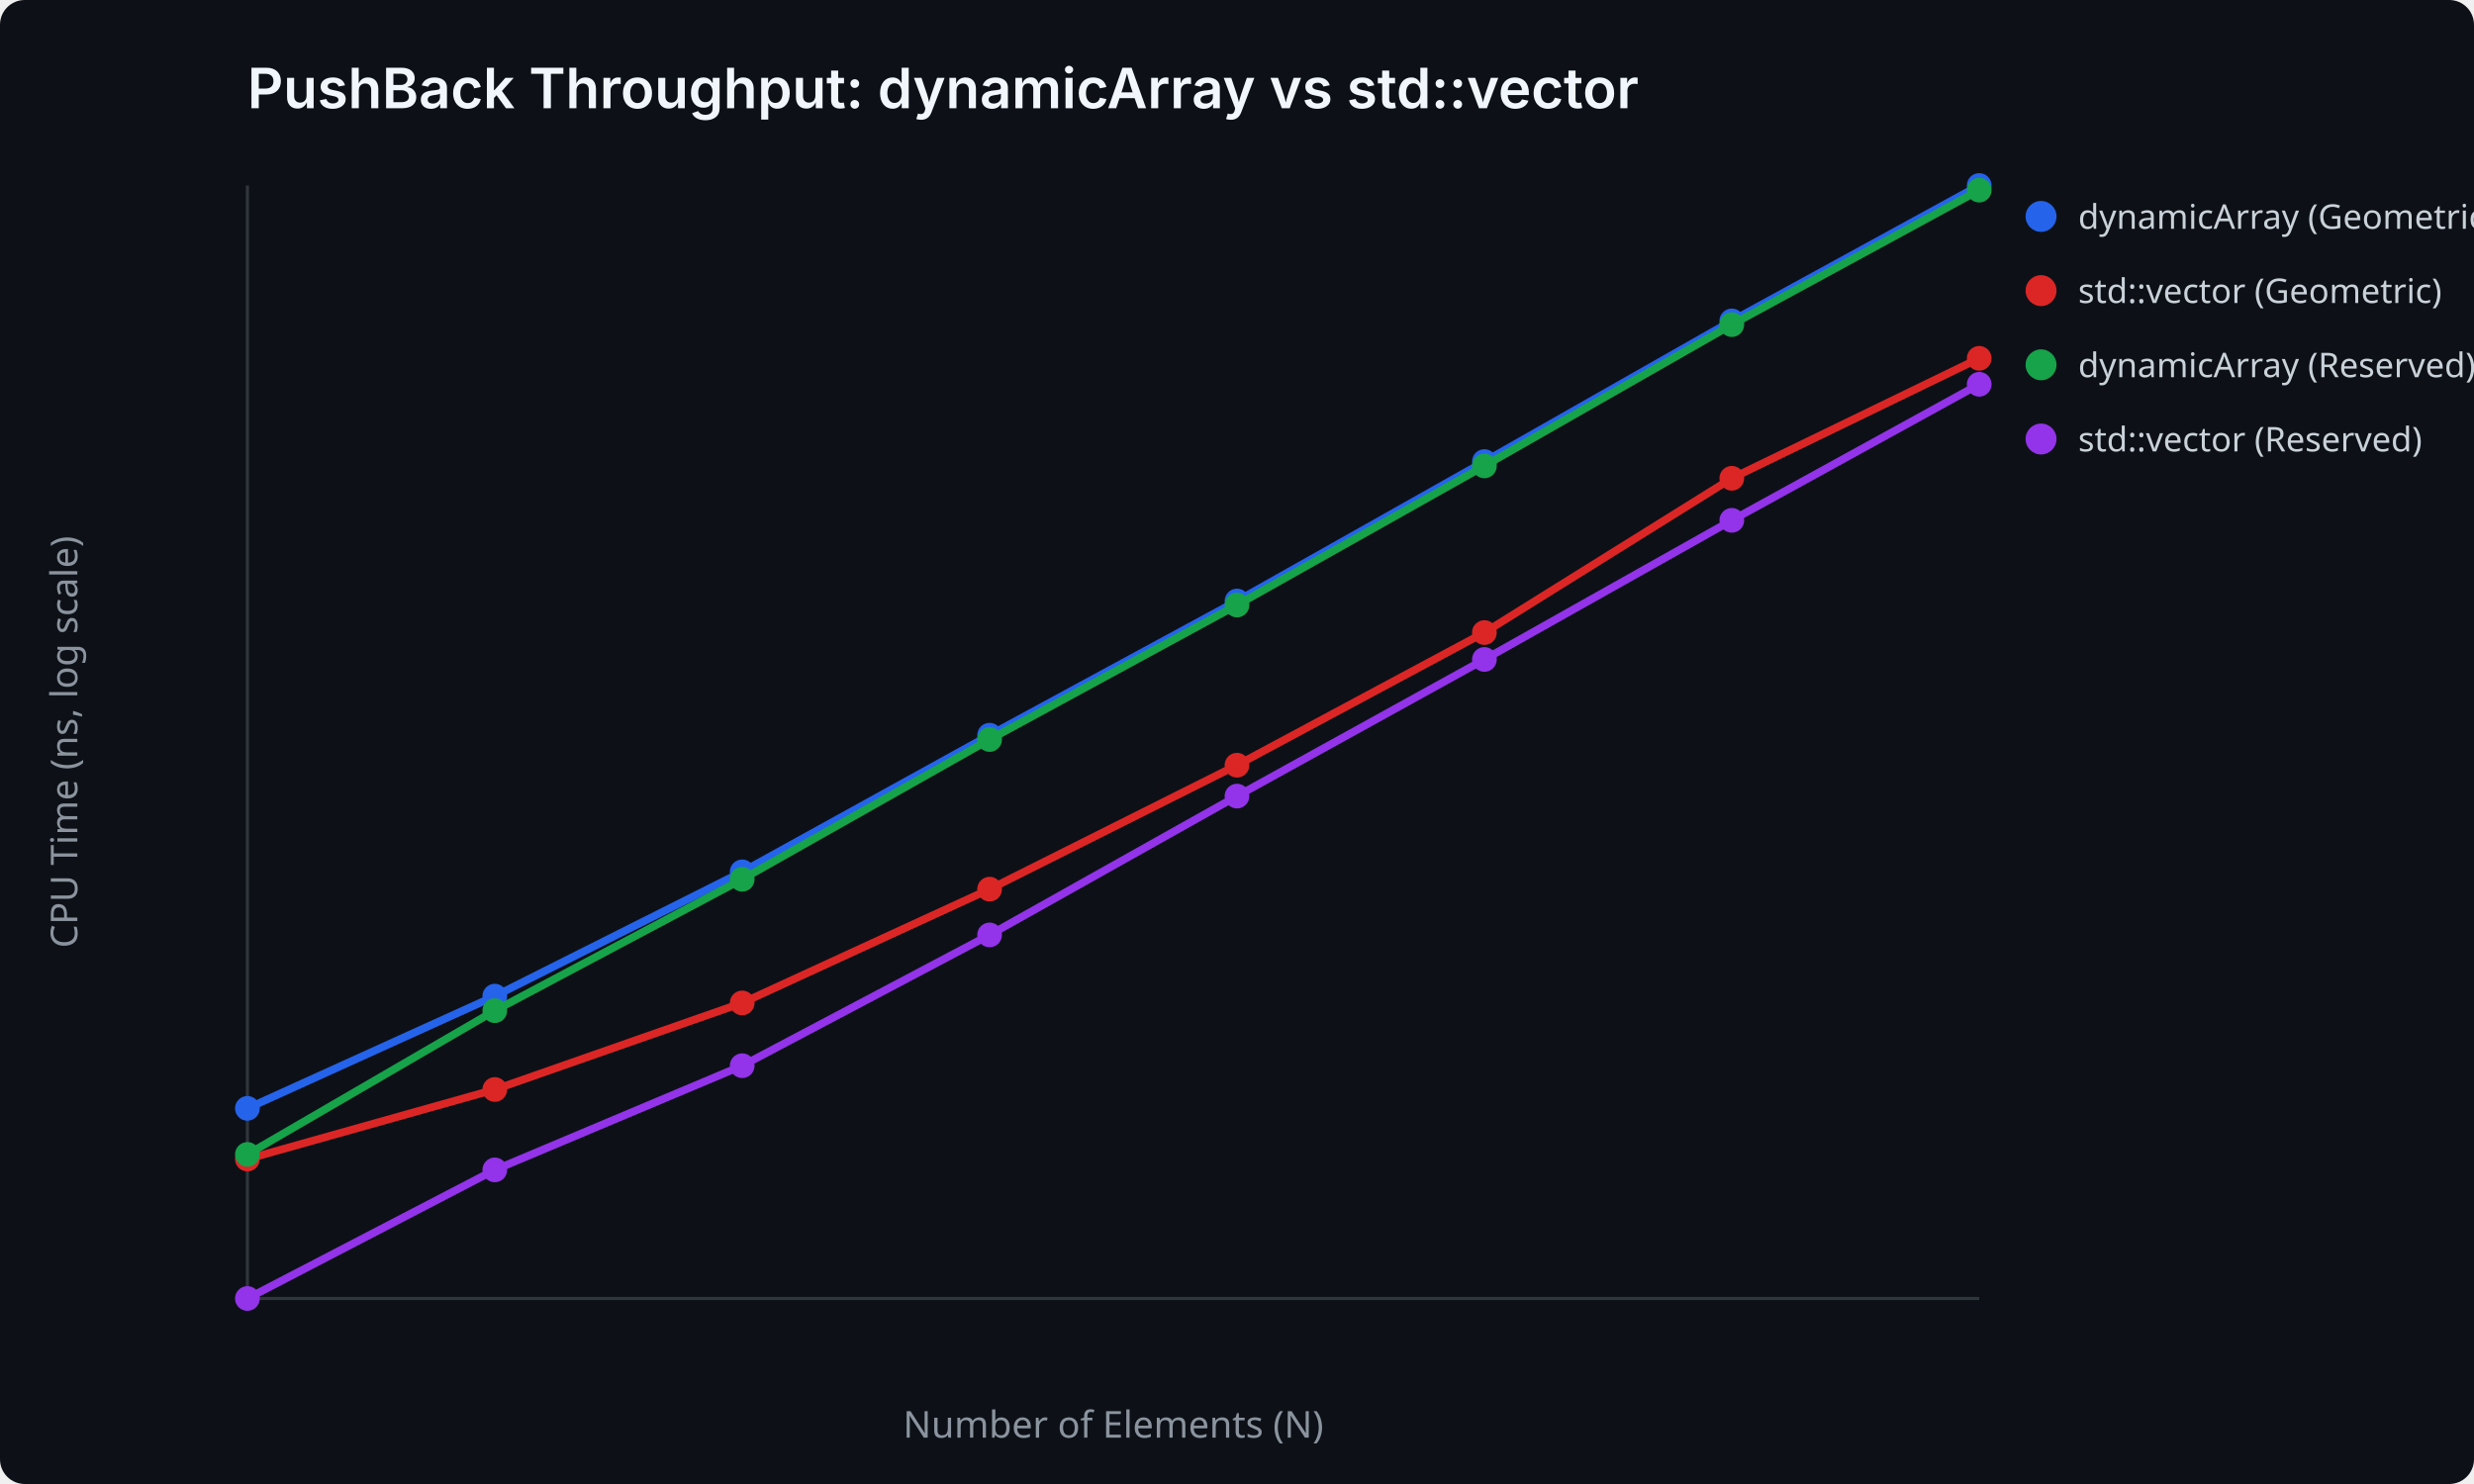
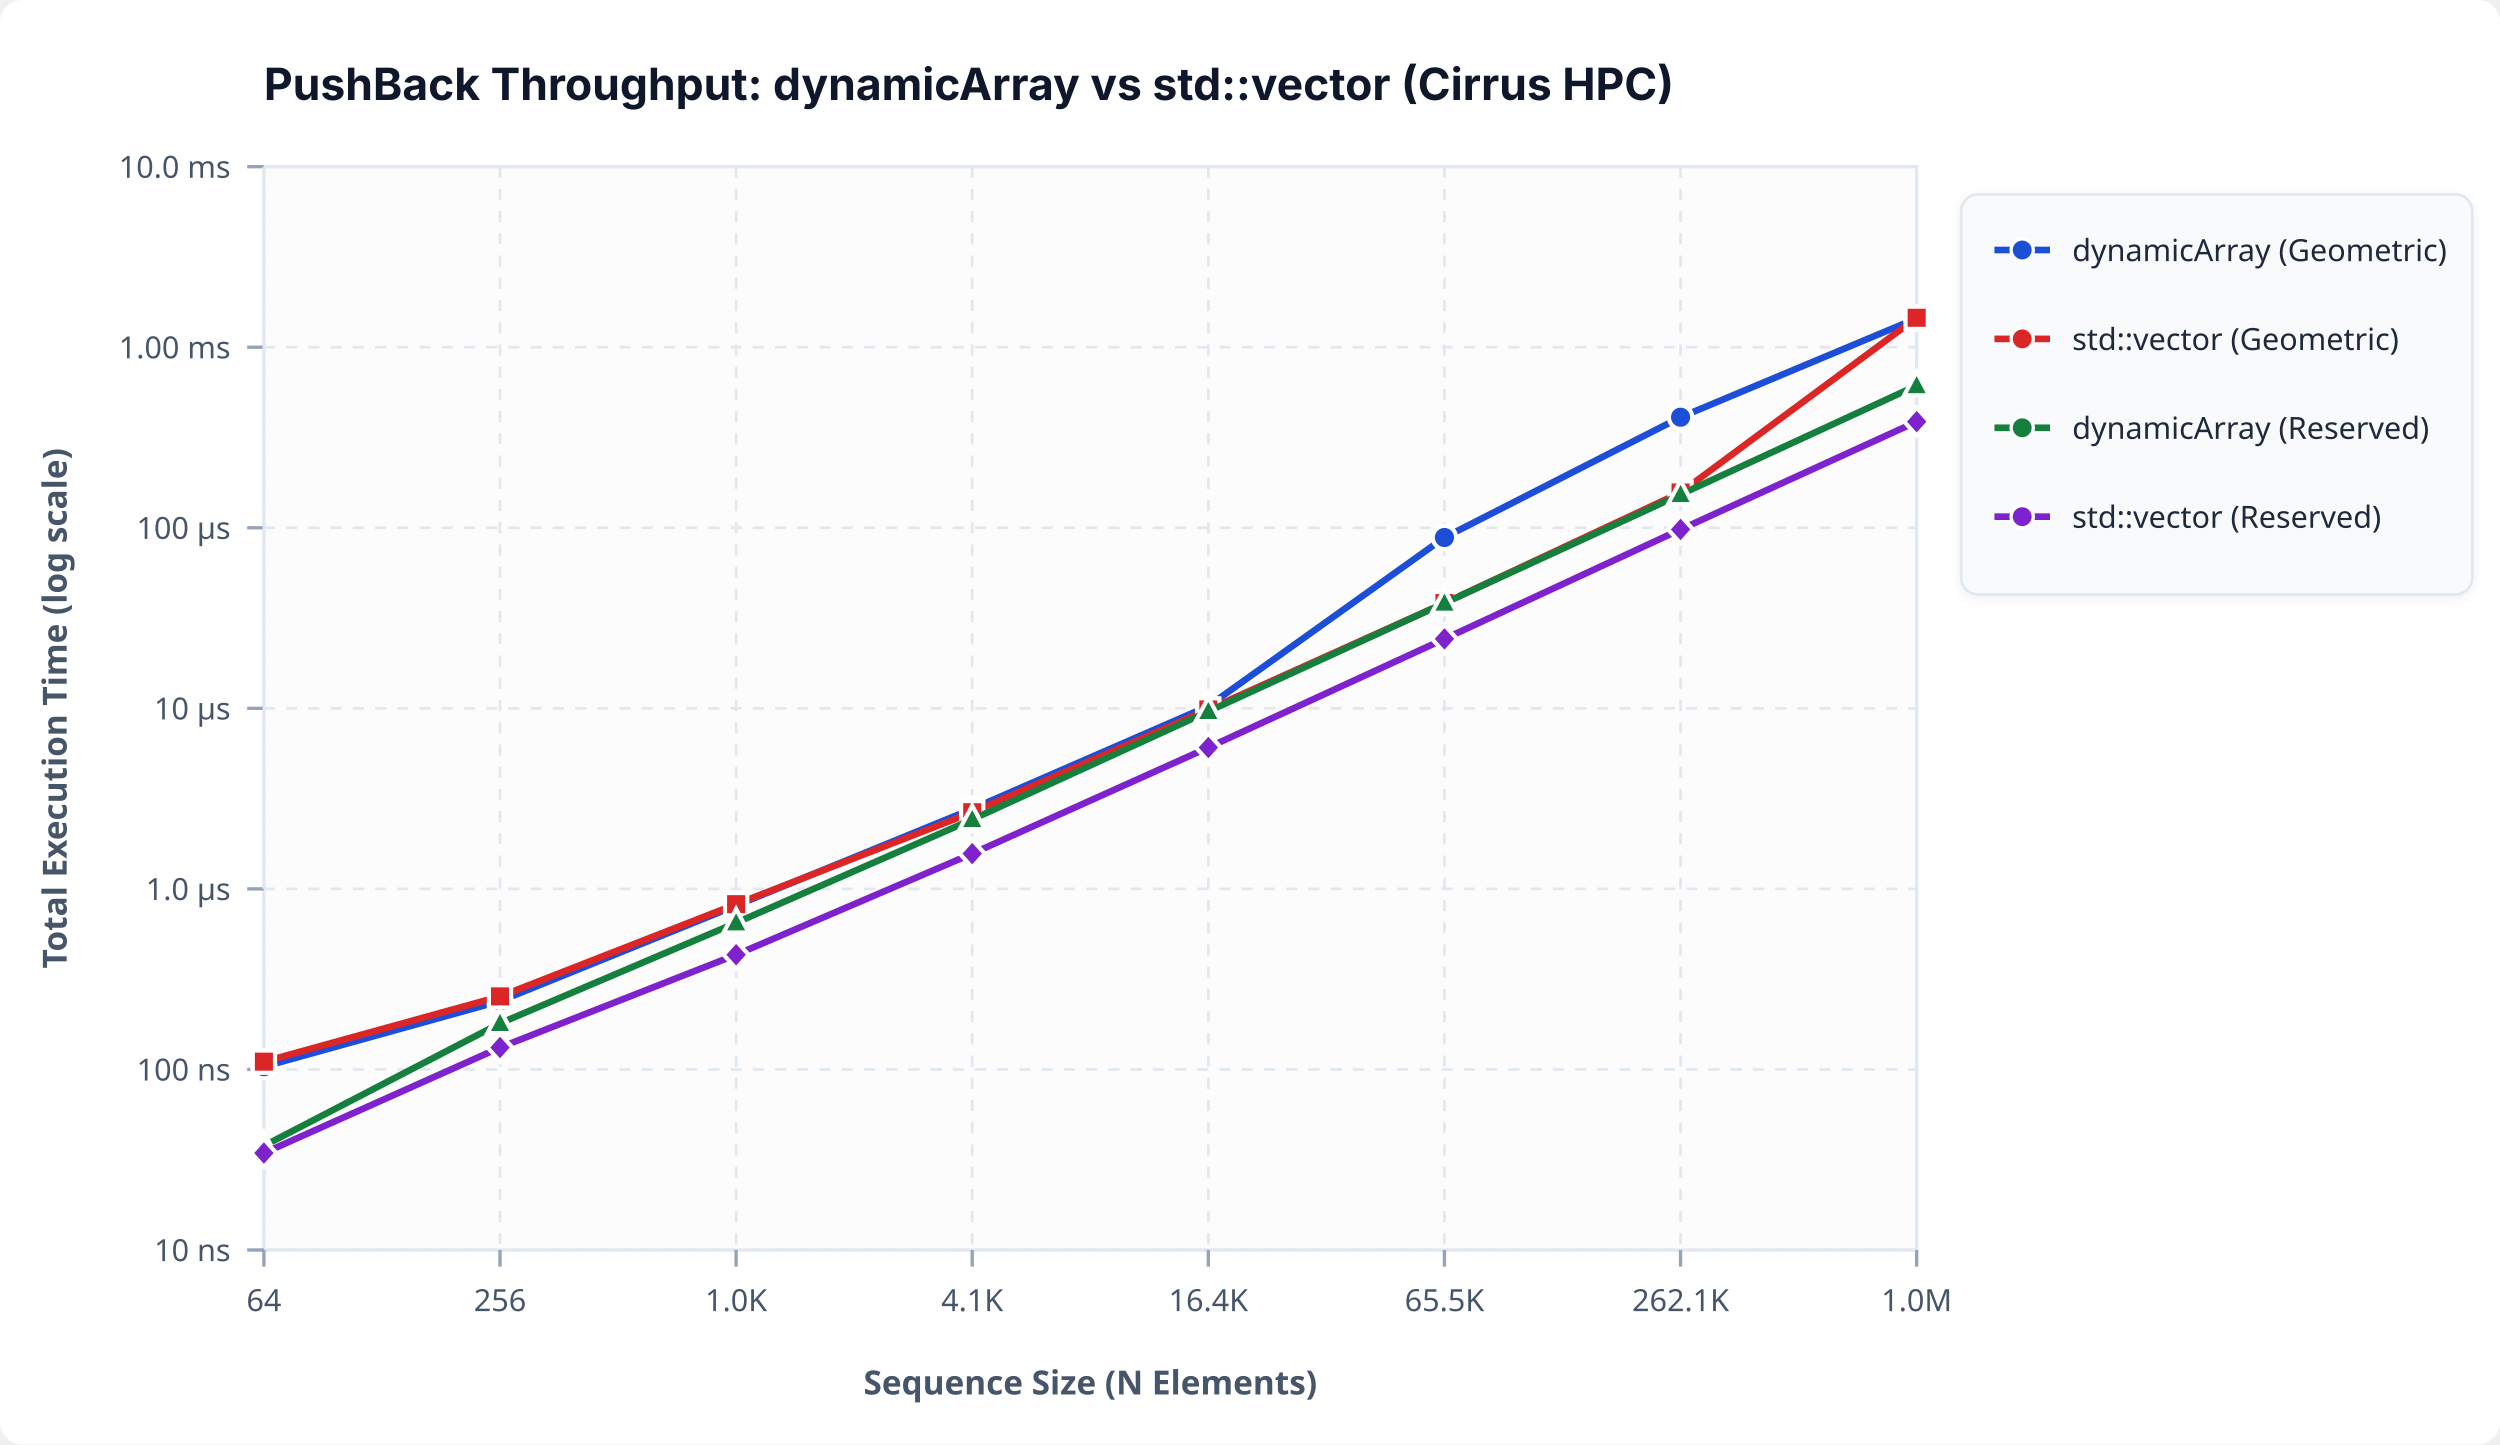
- <svg xmlns="http://www.w3.org/2000/svg" viewBox="0 0 800 480" width="100%" height="100%">
-   <rect width="800" height="480" fill="#0d1117" rx="8" />
-   <text x="80" y="35" fill="#f0f6fc" font-family="system-ui, -apple-system, sans-serif" font-size="18" font-weight="600">PushBack Throughput: dynamicArray vs std::vector</text>
-   <text x="360.0" y="465" fill="#8b949e" font-family="system-ui, sans-serif" font-size="12" text-anchor="middle">Number of Elements (N)</text>
-   <text x="25" y="240.0" fill="#8b949e" font-family="system-ui, sans-serif" font-size="12" text-anchor="middle" transform="rotate(-90 25 240.0)">CPU Time (ns, log scale)</text>
-   <line x1="80" y1="420" x2="640" y2="420" stroke="#30363d" stroke-width="1" />
-   <line x1="80" y1="60" x2="80" y2="420" stroke="#30363d" stroke-width="1" />
-   <polyline points="80.0,358.5 160.0,322.2 240.0,282.0 320.0,237.8 400.0,194.4 480.0,149.3 560.0,103.8 640.0,60.0" fill="none" stroke="#2563eb" stroke-width="2.5" stroke-linejoin="round" />
-   <circle cx="80.0" cy="358.5" r="4" fill="#2563eb" />
-   <circle cx="160.0" cy="322.2" r="4" fill="#2563eb" />
-   <circle cx="240.0" cy="282.0" r="4" fill="#2563eb" />
-   <circle cx="320.0" cy="237.8" r="4" fill="#2563eb" />
-   <circle cx="400.0" cy="194.4" r="4" fill="#2563eb" />
-   <circle cx="480.0" cy="149.3" r="4" fill="#2563eb" />
-   <circle cx="560.0" cy="103.8" r="4" fill="#2563eb" />
-   <circle cx="640.0" cy="60.0" r="4" fill="#2563eb" />
-   <circle cx="660" cy="70" r="5" fill="#2563eb" />
-   <text x="672" y="74" fill="#c9d1d9" font-family="system-ui, sans-serif" font-size="11">dynamicArray (Geometric)</text>
-   <polyline points="80.0,374.9 160.0,352.4 240.0,324.4 320.0,287.6 400.0,247.5 480.0,204.6 560.0,154.7 640.0,115.9" fill="none" stroke="#dc2626" stroke-width="2.5" stroke-linejoin="round" />
-   <circle cx="80.0" cy="374.9" r="4" fill="#dc2626" />
-   <circle cx="160.0" cy="352.4" r="4" fill="#dc2626" />
-   <circle cx="240.0" cy="324.4" r="4" fill="#dc2626" />
-   <circle cx="320.0" cy="287.6" r="4" fill="#dc2626" />
-   <circle cx="400.0" cy="247.5" r="4" fill="#dc2626" />
-   <circle cx="480.0" cy="204.6" r="4" fill="#dc2626" />
-   <circle cx="560.0" cy="154.7" r="4" fill="#dc2626" />
-   <circle cx="640.0" cy="115.9" r="4" fill="#dc2626" />
-   <circle cx="660" cy="94" r="5" fill="#dc2626" />
-   <text x="672" y="98" fill="#c9d1d9" font-family="system-ui, sans-serif" font-size="11">std::vector (Geometric)</text>
-   <polyline points="80.0,373.4 160.0,326.9 240.0,284.4 320.0,239.2 400.0,195.7 480.0,150.7 560.0,105.0 640.0,61.5" fill="none" stroke="#16a34a" stroke-width="2.5" stroke-linejoin="round" />
-   <circle cx="80.0" cy="373.4" r="4" fill="#16a34a" />
-   <circle cx="160.0" cy="326.9" r="4" fill="#16a34a" />
-   <circle cx="240.0" cy="284.4" r="4" fill="#16a34a" />
-   <circle cx="320.0" cy="239.2" r="4" fill="#16a34a" />
-   <circle cx="400.0" cy="195.7" r="4" fill="#16a34a" />
-   <circle cx="480.0" cy="150.7" r="4" fill="#16a34a" />
-   <circle cx="560.0" cy="105.0" r="4" fill="#16a34a" />
-   <circle cx="640.0" cy="61.5" r="4" fill="#16a34a" />
-   <circle cx="660" cy="118" r="5" fill="#16a34a" />
-   <text x="672" y="122" fill="#c9d1d9" font-family="system-ui, sans-serif" font-size="11">dynamicArray (Reserved)</text>
-   <polyline points="80.0,420.0 160.0,378.4 240.0,344.7 320.0,302.4 400.0,257.5 480.0,213.3 560.0,168.3 640.0,124.3" fill="none" stroke="#9333ea" stroke-width="2.5" stroke-linejoin="round" />
-   <circle cx="80.0" cy="420.0" r="4" fill="#9333ea" />
-   <circle cx="160.0" cy="378.4" r="4" fill="#9333ea" />
-   <circle cx="240.0" cy="344.7" r="4" fill="#9333ea" />
-   <circle cx="320.0" cy="302.4" r="4" fill="#9333ea" />
-   <circle cx="400.0" cy="257.5" r="4" fill="#9333ea" />
-   <circle cx="480.0" cy="213.3" r="4" fill="#9333ea" />
-   <circle cx="560.0" cy="168.3" r="4" fill="#9333ea" />
-   <circle cx="640.0" cy="124.3" r="4" fill="#9333ea" />
-   <circle cx="660" cy="142" r="5" fill="#9333ea" />
-   <text x="672" y="146" fill="#c9d1d9" font-family="system-ui, sans-serif" font-size="11">std::vector (Reserved)</text>
+ <svg xmlns="http://www.w3.org/2000/svg" viewBox="0 0 900 520" width="100%" height="100%">
+   <defs>
+     <filter id="shadow" x="-5%" y="-5%" width="110%" height="110%">
+       <feDropShadow dx="0" dy="1" stdDeviation="2" flood-color="#000000" flood-opacity="0.06" />
+     </filter>
+   </defs>
+   <rect width="900" height="520" fill="#ffffff" rx="8" />
+   <rect x="95" y="60" width="595" height="390" fill="#fcfcfd" stroke="#e2e8f0" stroke-width="1.2" />
+   <text x="95" y="36" fill="#0f172a" font-family="system-ui, -apple-system, sans-serif" font-size="16" font-weight="700">PushBack Throughput: dynamicArray vs std::vector (Cirrus HPC)</text>
+   <text x="392.5" y="502" fill="#475569" font-family="system-ui, sans-serif" font-size="12" font-weight="600" text-anchor="middle">Sequence Size (N Elements)</text>
+   <text x="24" y="255.0" fill="#475569" font-family="system-ui, sans-serif" font-size="12" font-weight="600" text-anchor="middle" transform="rotate(-90 24 255.0)">Total Execution Time (log scale)</text>
+   <line x1="95" y1="450.0" x2="690" y2="450.0" stroke="#e2e8f0" stroke-width="1" stroke-dasharray="4,4" />
+   <line x1="89" y1="450.0" x2="95" y2="450.0" stroke="#94a3b8" stroke-width="1.2" />
+   <text x="83" y="454.0" fill="#475569" font-family="system-ui, sans-serif" font-size="11" text-anchor="end">10 ns</text>
+   <line x1="95" y1="385.0" x2="690" y2="385.0" stroke="#e2e8f0" stroke-width="1" stroke-dasharray="4,4" />
+   <line x1="89" y1="385.0" x2="95" y2="385.0" stroke="#94a3b8" stroke-width="1.2" />
+   <text x="83" y="389.0" fill="#475569" font-family="system-ui, sans-serif" font-size="11" text-anchor="end">100 ns</text>
+   <line x1="95" y1="320.0" x2="690" y2="320.0" stroke="#e2e8f0" stroke-width="1" stroke-dasharray="4,4" />
+   <line x1="89" y1="320.0" x2="95" y2="320.0" stroke="#94a3b8" stroke-width="1.2" />
+   <text x="83" y="324.0" fill="#475569" font-family="system-ui, sans-serif" font-size="11" text-anchor="end">1.0 µs</text>
+   <line x1="95" y1="255.0" x2="690" y2="255.0" stroke="#e2e8f0" stroke-width="1" stroke-dasharray="4,4" />
+   <line x1="89" y1="255.0" x2="95" y2="255.0" stroke="#94a3b8" stroke-width="1.2" />
+   <text x="83" y="259.0" fill="#475569" font-family="system-ui, sans-serif" font-size="11" text-anchor="end">10 µs</text>
+   <line x1="95" y1="190.0" x2="690" y2="190.0" stroke="#e2e8f0" stroke-width="1" stroke-dasharray="4,4" />
+   <line x1="89" y1="190.0" x2="95" y2="190.0" stroke="#94a3b8" stroke-width="1.2" />
+   <text x="83" y="194.0" fill="#475569" font-family="system-ui, sans-serif" font-size="11" text-anchor="end">100 µs</text>
+   <line x1="95" y1="125.0" x2="690" y2="125.0" stroke="#e2e8f0" stroke-width="1" stroke-dasharray="4,4" />
+   <line x1="89" y1="125.0" x2="95" y2="125.0" stroke="#94a3b8" stroke-width="1.2" />
+   <text x="83" y="129.0" fill="#475569" font-family="system-ui, sans-serif" font-size="11" text-anchor="end">1.00 ms</text>
+   <line x1="95" y1="60.0" x2="690" y2="60.0" stroke="#e2e8f0" stroke-width="1" stroke-dasharray="4,4" />
+   <line x1="89" y1="60.0" x2="95" y2="60.0" stroke="#94a3b8" stroke-width="1.2" />
+   <text x="83" y="64.0" fill="#475569" font-family="system-ui, sans-serif" font-size="11" text-anchor="end">10.0 ms</text>
+   <line x1="95.0" y1="60" x2="95.0" y2="450" stroke="#e2e8f0" stroke-width="1" stroke-dasharray="4,4" />
+   <line x1="95.0" y1="450" x2="95.0" y2="456" stroke="#94a3b8" stroke-width="1.2" />
+   <text x="95.0" y="472" fill="#475569" font-family="system-ui, sans-serif" font-size="11" text-anchor="middle">64</text>
+   <line x1="180.0" y1="60" x2="180.0" y2="450" stroke="#e2e8f0" stroke-width="1" stroke-dasharray="4,4" />
+   <line x1="180.0" y1="450" x2="180.0" y2="456" stroke="#94a3b8" stroke-width="1.2" />
+   <text x="180.0" y="472" fill="#475569" font-family="system-ui, sans-serif" font-size="11" text-anchor="middle">256</text>
+   <line x1="265.0" y1="60" x2="265.0" y2="450" stroke="#e2e8f0" stroke-width="1" stroke-dasharray="4,4" />
+   <line x1="265.0" y1="450" x2="265.0" y2="456" stroke="#94a3b8" stroke-width="1.2" />
+   <text x="265.0" y="472" fill="#475569" font-family="system-ui, sans-serif" font-size="11" text-anchor="middle">1.0K</text>
+   <line x1="350.0" y1="60" x2="350.0" y2="450" stroke="#e2e8f0" stroke-width="1" stroke-dasharray="4,4" />
+   <line x1="350.0" y1="450" x2="350.0" y2="456" stroke="#94a3b8" stroke-width="1.2" />
+   <text x="350.0" y="472" fill="#475569" font-family="system-ui, sans-serif" font-size="11" text-anchor="middle">4.1K</text>
+   <line x1="435.0" y1="60" x2="435.0" y2="450" stroke="#e2e8f0" stroke-width="1" stroke-dasharray="4,4" />
+   <line x1="435.0" y1="450" x2="435.0" y2="456" stroke="#94a3b8" stroke-width="1.2" />
+   <text x="435.0" y="472" fill="#475569" font-family="system-ui, sans-serif" font-size="11" text-anchor="middle">16.4K</text>
+   <line x1="520.0" y1="60" x2="520.0" y2="450" stroke="#e2e8f0" stroke-width="1" stroke-dasharray="4,4" />
+   <line x1="520.0" y1="450" x2="520.0" y2="456" stroke="#94a3b8" stroke-width="1.2" />
+   <text x="520.0" y="472" fill="#475569" font-family="system-ui, sans-serif" font-size="11" text-anchor="middle">65.5K</text>
+   <line x1="605.0" y1="60" x2="605.0" y2="450" stroke="#e2e8f0" stroke-width="1" stroke-dasharray="4,4" />
+   <line x1="605.0" y1="450" x2="605.0" y2="456" stroke="#94a3b8" stroke-width="1.2" />
+   <text x="605.0" y="472" fill="#475569" font-family="system-ui, sans-serif" font-size="11" text-anchor="middle">262.1K</text>
+   <line x1="690.0" y1="60" x2="690.0" y2="450" stroke="#e2e8f0" stroke-width="1" stroke-dasharray="4,4" />
+   <line x1="690.0" y1="450" x2="690.0" y2="456" stroke="#94a3b8" stroke-width="1.2" />
+   <text x="690.0" y="472" fill="#475569" font-family="system-ui, sans-serif" font-size="11" text-anchor="middle">1.0M</text>
+   <rect x="706" y="70" width="184" height="144" fill="#f8fafc" stroke="#e2e8f0" rx="6" filter="url(#shadow)" />
+   <polyline points="95.0,384.0 180.0,360.4 265.0,326.0 350.0,291.2 435.0,254.2 520.0,193.5 605.0,150.2 690.0,114.6" fill="none" stroke="#1d4ed8" stroke-width="2.4" stroke-linejoin="round" />
+   <circle cx="95.0" cy="384.0" r="4.2" fill="#1d4ed8" stroke="#ffffff" stroke-width="1.5" />
+   <circle cx="180.0" cy="360.4" r="4.2" fill="#1d4ed8" stroke="#ffffff" stroke-width="1.5" />
+   <circle cx="265.0" cy="326.0" r="4.2" fill="#1d4ed8" stroke="#ffffff" stroke-width="1.5" />
+   <circle cx="350.0" cy="291.2" r="4.2" fill="#1d4ed8" stroke="#ffffff" stroke-width="1.5" />
+   <circle cx="435.0" cy="254.2" r="4.2" fill="#1d4ed8" stroke="#ffffff" stroke-width="1.5" />
+   <circle cx="520.0" cy="193.5" r="4.2" fill="#1d4ed8" stroke="#ffffff" stroke-width="1.5" />
+   <circle cx="605.0" cy="150.2" r="4.2" fill="#1d4ed8" stroke="#ffffff" stroke-width="1.5" />
+   <circle cx="690.0" cy="114.6" r="4.2" fill="#1d4ed8" stroke="#ffffff" stroke-width="1.5" />
+   <line x1="718" y1="90" x2="738" y2="90" stroke="#1d4ed8" stroke-width="2.4" />
+   <circle cx="728" cy="90" r="4" fill="#1d4ed8" stroke="#ffffff" stroke-width="1.2" />
+   <text x="746" y="94" fill="#1e293b" font-family="system-ui, sans-serif" font-size="11" font-weight="500">dynamicArray (Geometric)</text>
+   <polyline points="95.0,382.2 180.0,358.7 265.0,325.5 350.0,292.4 435.0,255.4 520.0,217.1 605.0,177.3 690.0,114.4" fill="none" stroke="#dc2626" stroke-width="2.4" stroke-linejoin="round" />
+   <rect x="91.0" y="378.2" width="8" height="8" fill="#dc2626" stroke="#ffffff" stroke-width="1.5" />
+   <rect x="176.0" y="354.7" width="8" height="8" fill="#dc2626" stroke="#ffffff" stroke-width="1.5" />
+   <rect x="261.0" y="321.5" width="8" height="8" fill="#dc2626" stroke="#ffffff" stroke-width="1.5" />
+   <rect x="346.0" y="288.4" width="8" height="8" fill="#dc2626" stroke="#ffffff" stroke-width="1.5" />
+   <rect x="431.0" y="251.4" width="8" height="8" fill="#dc2626" stroke="#ffffff" stroke-width="1.5" />
+   <rect x="516.0" y="213.1" width="8" height="8" fill="#dc2626" stroke="#ffffff" stroke-width="1.5" />
+   <rect x="601.0" y="173.3" width="8" height="8" fill="#dc2626" stroke="#ffffff" stroke-width="1.5" />
+   <rect x="686.0" y="110.4" width="8" height="8" fill="#dc2626" stroke="#ffffff" stroke-width="1.5" />
+   <line x1="718" y1="122" x2="738" y2="122" stroke="#dc2626" stroke-width="2.4" />
+   <circle cx="728" cy="122" r="4" fill="#dc2626" stroke="#ffffff" stroke-width="1.2" />
+   <text x="746" y="126" fill="#1e293b" font-family="system-ui, sans-serif" font-size="11" font-weight="500">std::vector (Geometric)</text>
+   <polyline points="95.0,412.5 180.0,368.4 265.0,332.2 350.0,295.0 435.0,256.1 520.0,217.1 605.0,178.0 690.0,138.8" fill="none" stroke="#15803d" stroke-width="2.4" stroke-linejoin="round" />
+   <polygon points="95.0,407.5 99.5,416.0 90.5,416.0" fill="#15803d" stroke="#ffffff" stroke-width="1.5" />
+   <polygon points="180.0,363.4 184.5,371.9 175.5,371.9" fill="#15803d" stroke="#ffffff" stroke-width="1.5" />
+   <polygon points="265.0,327.2 269.5,335.7 260.5,335.7" fill="#15803d" stroke="#ffffff" stroke-width="1.5" />
+   <polygon points="350.0,290.0 354.5,298.5 345.5,298.5" fill="#15803d" stroke="#ffffff" stroke-width="1.5" />
+   <polygon points="435.0,251.1 439.5,259.6 430.5,259.6" fill="#15803d" stroke="#ffffff" stroke-width="1.5" />
+   <polygon points="520.0,212.1 524.5,220.6 515.5,220.6" fill="#15803d" stroke="#ffffff" stroke-width="1.5" />
+   <polygon points="605.0,173.0 609.5,181.5 600.5,181.5" fill="#15803d" stroke="#ffffff" stroke-width="1.5" />
+   <polygon points="690.0,133.8 694.5,142.3 685.5,142.3" fill="#15803d" stroke="#ffffff" stroke-width="1.5" />
+   <line x1="718" y1="154" x2="738" y2="154" stroke="#15803d" stroke-width="2.4" />
+   <circle cx="728" cy="154" r="4" fill="#15803d" stroke="#ffffff" stroke-width="1.2" />
+   <text x="746" y="158" fill="#1e293b" font-family="system-ui, sans-serif" font-size="11" font-weight="500">dynamicArray (Reserved)</text>
+   <polyline points="95.0,415.1 180.0,377.1 265.0,343.7 350.0,307.3 435.0,269.1 520.0,230.0 605.0,190.6 690.0,151.8" fill="none" stroke="#7e22ce" stroke-width="2.4" stroke-linejoin="round" />
+   <polygon points="95.0,410.1 99.5,415.1 95.0,420.1 90.5,415.1" fill="#7e22ce" stroke="#ffffff" stroke-width="1.5" />
+   <polygon points="180.0,372.1 184.5,377.1 180.0,382.1 175.5,377.1" fill="#7e22ce" stroke="#ffffff" stroke-width="1.5" />
+   <polygon points="265.0,338.7 269.5,343.7 265.0,348.7 260.5,343.7" fill="#7e22ce" stroke="#ffffff" stroke-width="1.5" />
+   <polygon points="350.0,302.3 354.5,307.3 350.0,312.3 345.5,307.3" fill="#7e22ce" stroke="#ffffff" stroke-width="1.5" />
+   <polygon points="435.0,264.1 439.5,269.1 435.0,274.1 430.5,269.1" fill="#7e22ce" stroke="#ffffff" stroke-width="1.5" />
+   <polygon points="520.0,225.0 524.5,230.0 520.0,235.0 515.5,230.0" fill="#7e22ce" stroke="#ffffff" stroke-width="1.5" />
+   <polygon points="605.0,185.6 609.5,190.6 605.0,195.6 600.5,190.6" fill="#7e22ce" stroke="#ffffff" stroke-width="1.5" />
+   <polygon points="690.0,146.8 694.5,151.8 690.0,156.8 685.5,151.8" fill="#7e22ce" stroke="#ffffff" stroke-width="1.5" />
+   <line x1="718" y1="186" x2="738" y2="186" stroke="#7e22ce" stroke-width="2.4" />
+   <circle cx="728" cy="186" r="4" fill="#7e22ce" stroke="#ffffff" stroke-width="1.2" />
+   <text x="746" y="190" fill="#1e293b" font-family="system-ui, sans-serif" font-size="11" font-weight="500">std::vector (Reserved)</text>
</svg>
